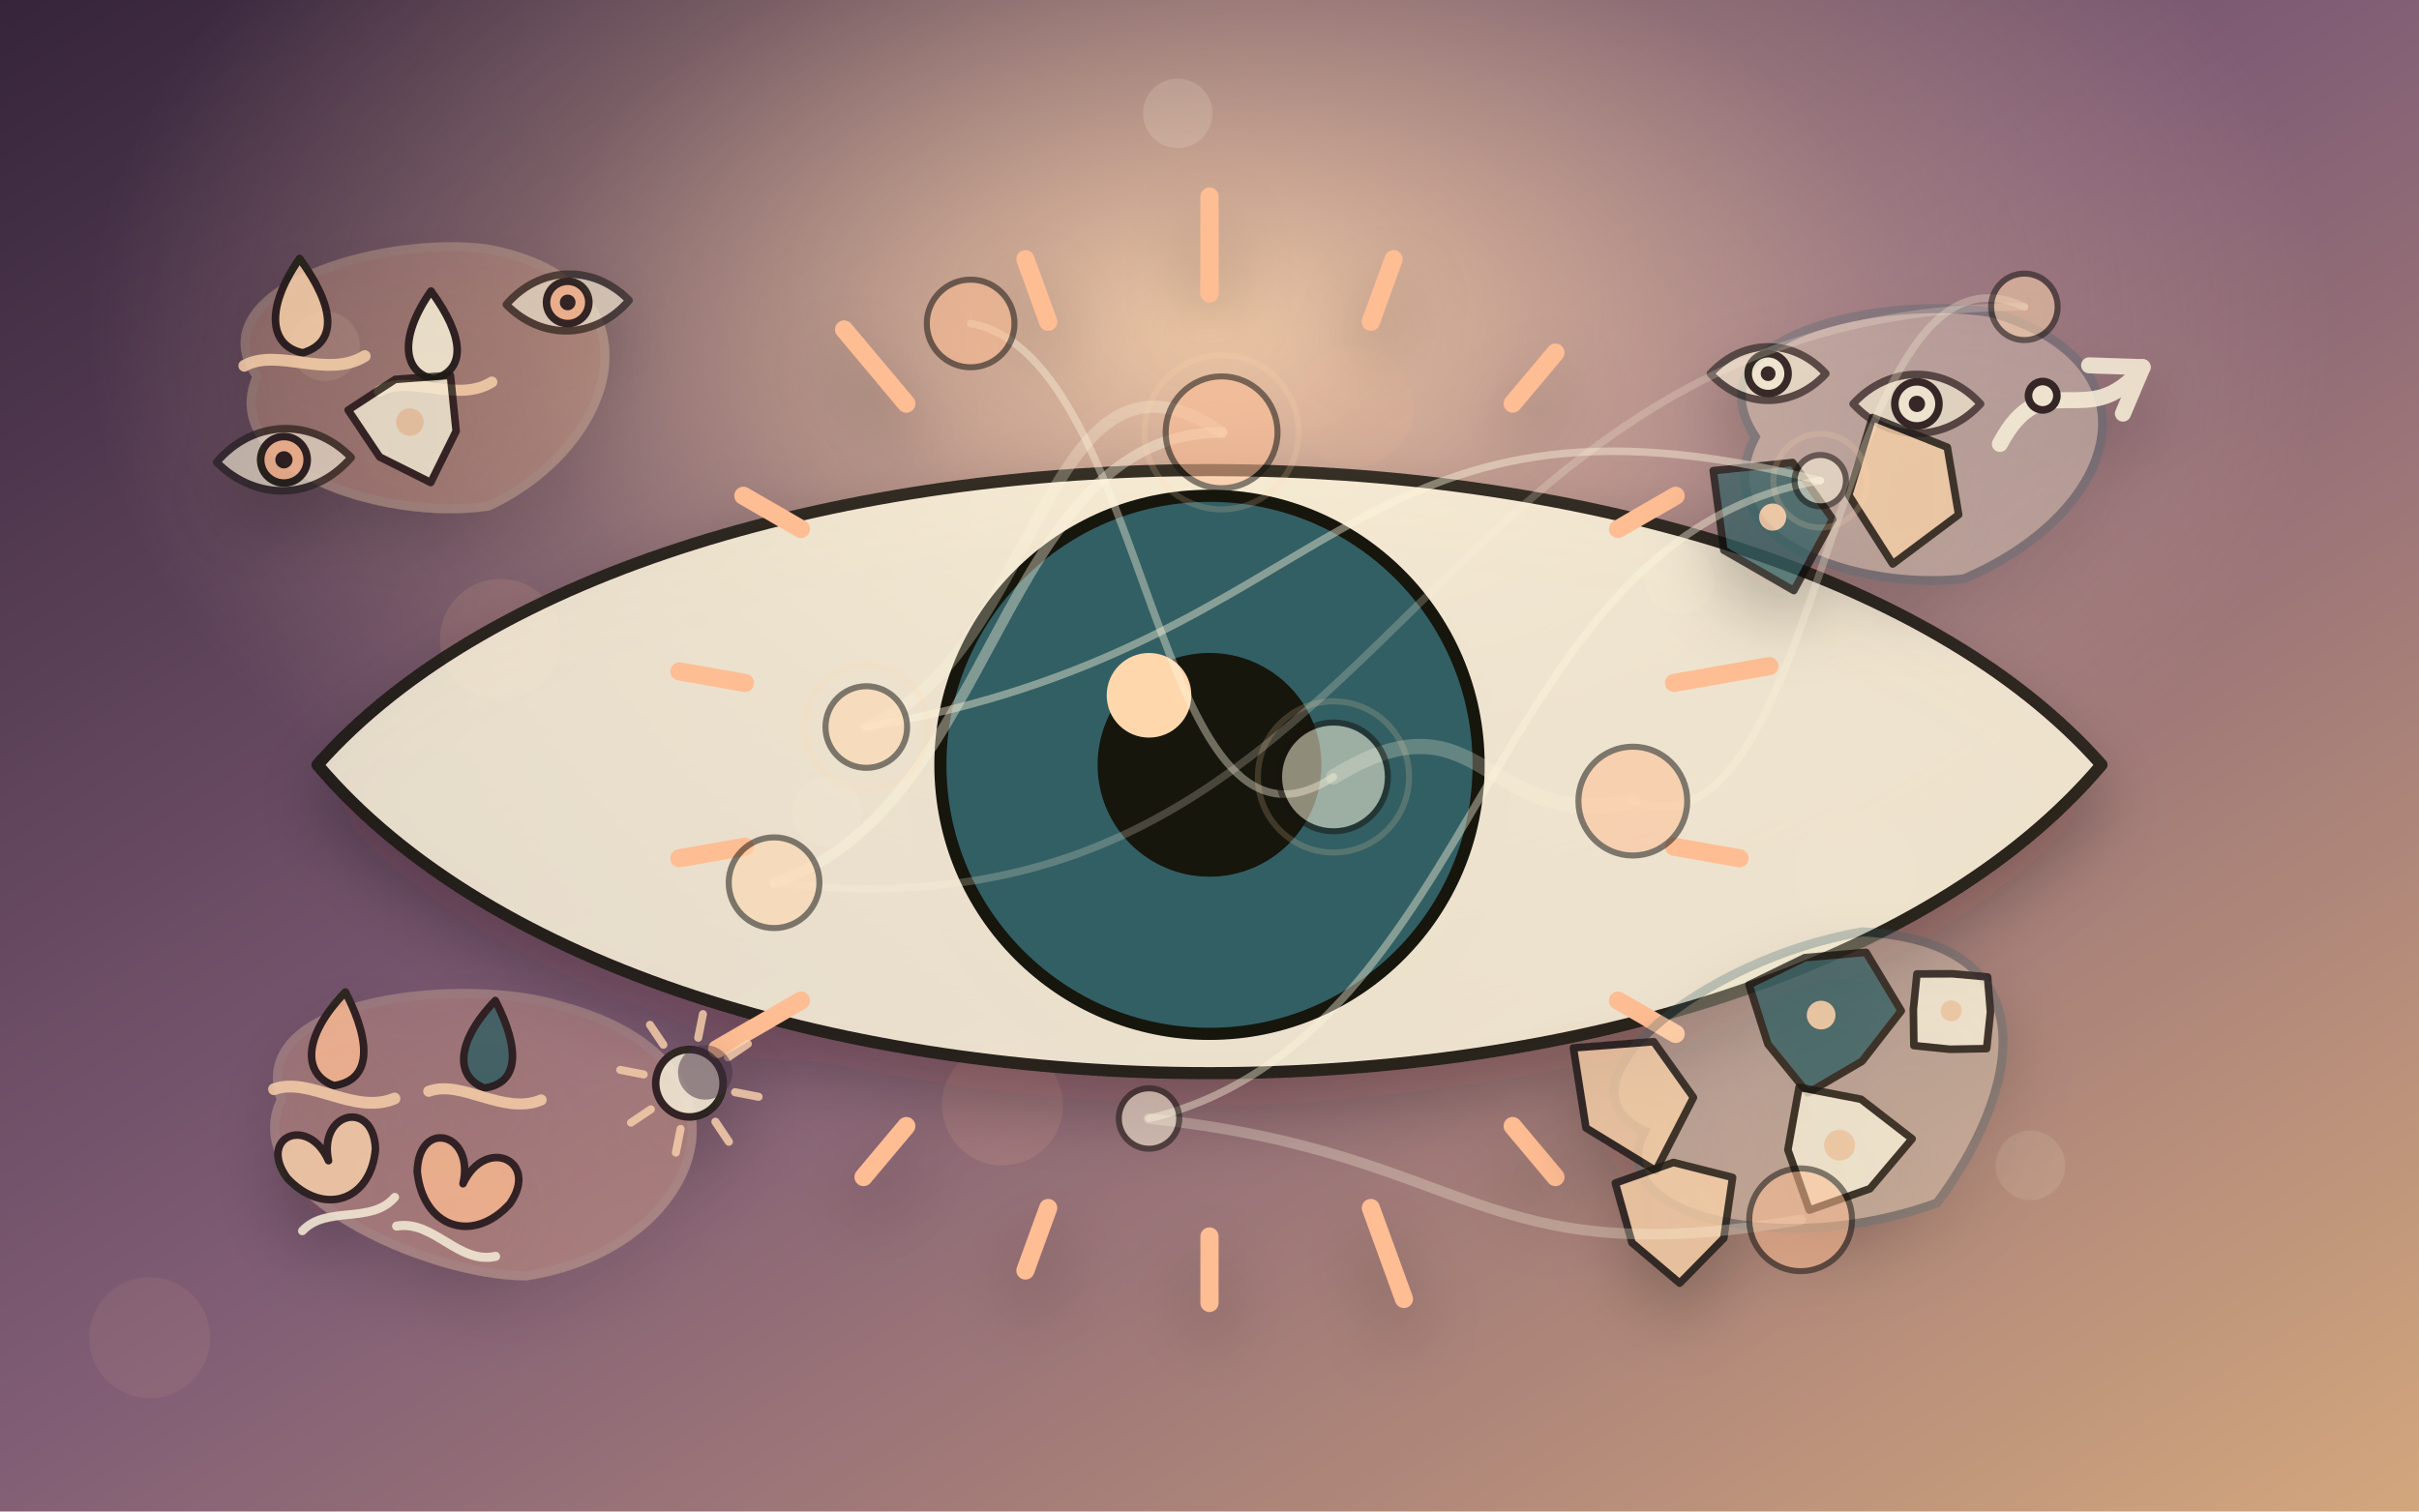
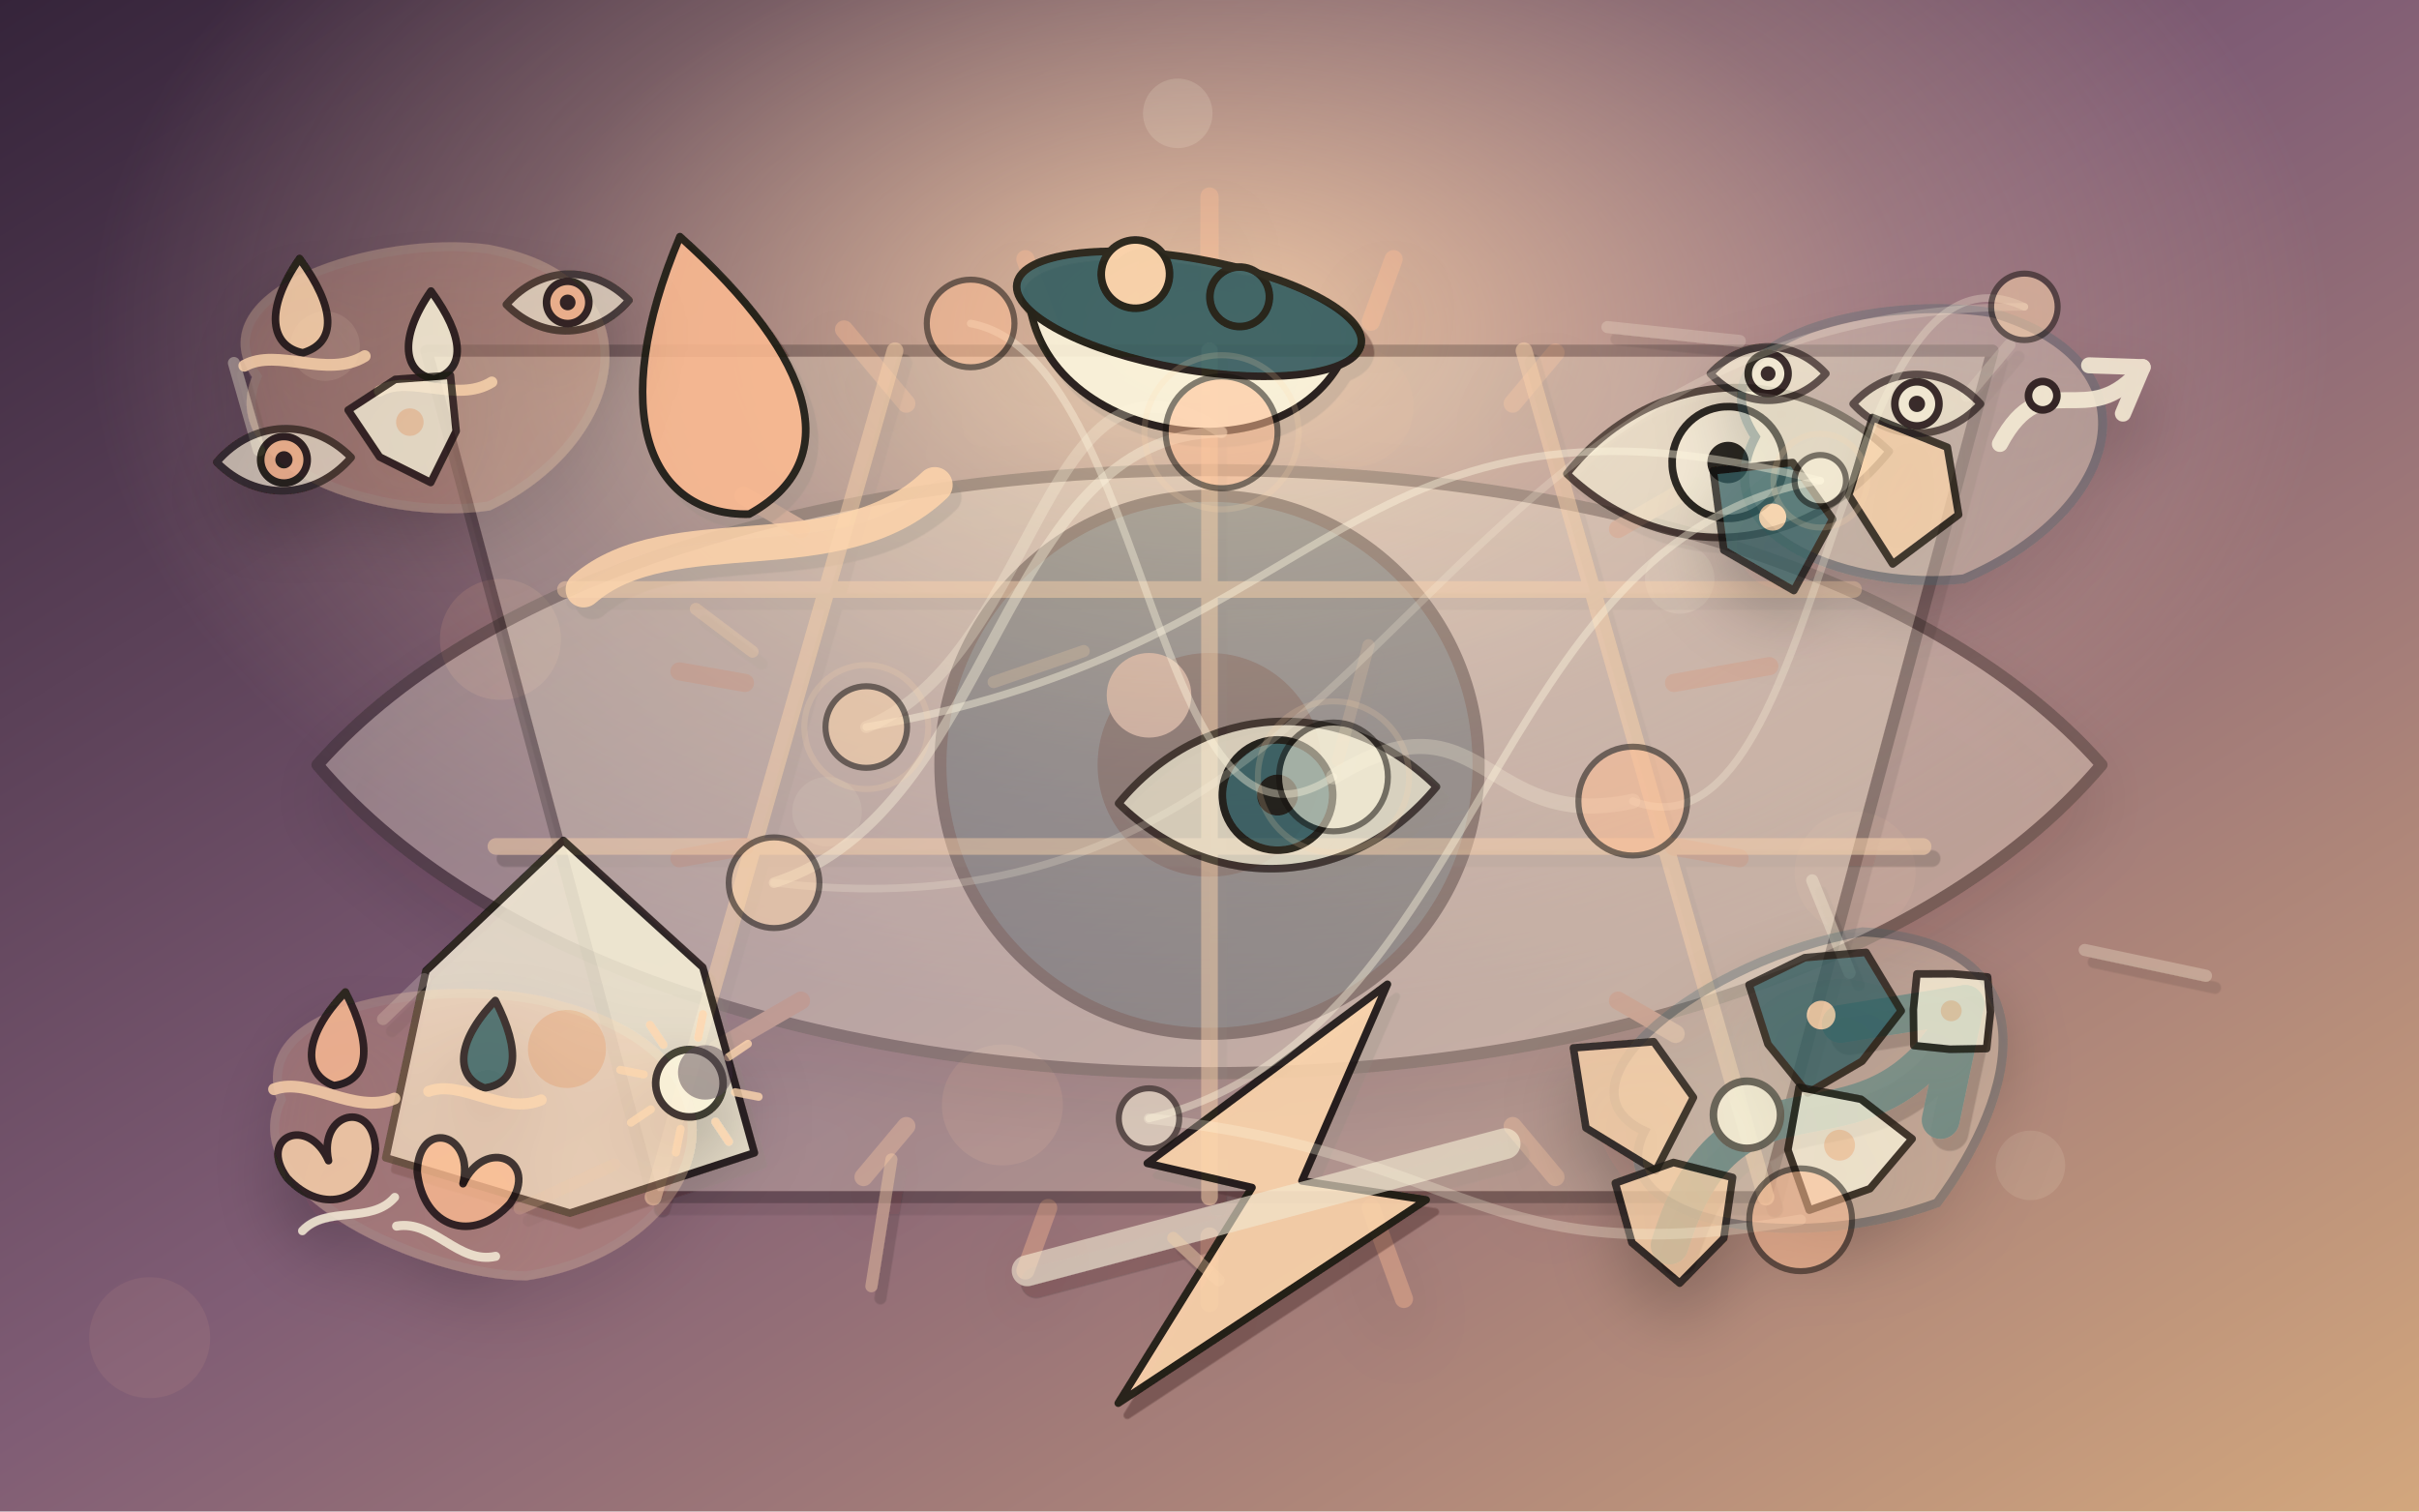
<svg xmlns="http://www.w3.org/2000/svg" width="1600" height="1000" viewBox="0 0 1600 1000" role="img" aria-labelledby="title desc">
  <defs>
    <linearGradient id="posterBg" x1="0" y1="0" x2="1" y2="1">
      <stop offset="0%" stop-color="#35243a" />
      <stop offset="48%" stop-color="#805d75" />
      <stop offset="100%" stop-color="#d3a77d" />
    </linearGradient>
    <radialGradient id="warmGlow" cx="50%" cy="22%" r="46%">
      <stop offset="0%" stop-color="#ffd7ad" stop-opacity=".88" />
      <stop offset="62%" stop-color="#ffd7ad" stop-opacity=".24" />
      <stop offset="100%" stop-color="#ffd7ad" stop-opacity="0" />
    </radialGradient>
    <filter id="posterShadow" x="-20%" y="-20%" width="140%" height="150%">
      <feDropShadow dx="0" dy="22" stdDeviation="22" flood-color="#140d08" flood-opacity=".32" />
    </filter>
    <filter id="hardInk" x="-20%" y="-20%" width="140%" height="150%">
      <feDropShadow dx="6" dy="8" stdDeviation="0" flood-color="#12100c" flood-opacity=".34" />
    </filter>
    <style>
      .ink { stroke: #16120d; stroke-width: 8; stroke-linecap: round; stroke-linejoin: round; }
      .thin { stroke: #16120d; stroke-width: 5; stroke-linecap: round; stroke-linejoin: round; }
    </style>
  </defs>
  <rect width="1600" height="1000" fill="url(#posterBg)" />
  <rect width="1600" height="1000" fill="url(#warmGlow)" />
  <circle cx="895" cy="269" r="40" fill="#ffbd93" opacity="0.08" />
  <circle cx="1343" cy="771" r="23" fill="#fff8df" opacity="0.11" />
  <circle cx="331" cy="423" r="40" fill="#ffbd93" opacity="0.13" />
  <circle cx="779" cy="75" r="23" fill="#fff8df" opacity="0.16" />
  <circle cx="1227" cy="577" r="40" fill="#ffbd93" opacity="0.08" />
  <circle cx="215" cy="229" r="23" fill="#fff8df" opacity="0.11" />
  <circle cx="663" cy="731" r="40" fill="#ffbd93" opacity="0.13" />
  <circle cx="1111" cy="383" r="23" fill="#fff8df" opacity="0.16" />
  <circle cx="99" cy="885" r="40" fill="#ffbd93" opacity="0.08" />
  <circle cx="547" cy="537" r="23" fill="#fff8df" opacity="0.11" />
-   <g filter="url(#posterShadow)">
+   <g filter="url(#posterShadow)" opacity=".36">
    <g id="poster-body-eye">
      <path d="M210 506 C440 246 1160 246 1390 506 C1160 778 440 778 210 506Z" fill="#fff8df" opacity=".82" class="ink" />
      <circle cx="800" cy="506" r="178" fill="#315f63" class="ink" />
      <circle cx="800" cy="506" r="74" fill="#16120d" />
      <circle cx="760" cy="460" r="28" fill="#ffd7ad" />
      <path d="M800 194 L800 130" stroke="#ffbd93" stroke-width="12" stroke-linecap="round" transform="rotate(0 800 506)" />
      <path d="M800 194 L800 150" stroke="#ffbd93" stroke-width="12" stroke-linecap="round" transform="rotate(20 800 506)" />
      <path d="M800 194 L800 150" stroke="#ffbd93" stroke-width="12" stroke-linecap="round" transform="rotate(40 800 506)" />
      <path d="M800 194 L800 150" stroke="#ffbd93" stroke-width="12" stroke-linecap="round" transform="rotate(60 800 506)" />
      <path d="M800 194 L800 130" stroke="#ffbd93" stroke-width="12" stroke-linecap="round" transform="rotate(80 800 506)" />
      <path d="M800 194 L800 150" stroke="#ffbd93" stroke-width="12" stroke-linecap="round" transform="rotate(100 800 506)" />
      <path d="M800 194 L800 150" stroke="#ffbd93" stroke-width="12" stroke-linecap="round" transform="rotate(120 800 506)" />
      <path d="M800 194 L800 150" stroke="#ffbd93" stroke-width="12" stroke-linecap="round" transform="rotate(140 800 506)" />
      <path d="M800 194 L800 130" stroke="#ffbd93" stroke-width="12" stroke-linecap="round" transform="rotate(160 800 506)" />
      <path d="M800 194 L800 150" stroke="#ffbd93" stroke-width="12" stroke-linecap="round" transform="rotate(180 800 506)" />
      <path d="M800 194 L800 150" stroke="#ffbd93" stroke-width="12" stroke-linecap="round" transform="rotate(200 800 506)" />
      <path d="M800 194 L800 150" stroke="#ffbd93" stroke-width="12" stroke-linecap="round" transform="rotate(220 800 506)" />
      <path d="M800 194 L800 130" stroke="#ffbd93" stroke-width="12" stroke-linecap="round" transform="rotate(240 800 506)" />
      <path d="M800 194 L800 150" stroke="#ffbd93" stroke-width="12" stroke-linecap="round" transform="rotate(260 800 506)" />
      <path d="M800 194 L800 150" stroke="#ffbd93" stroke-width="12" stroke-linecap="round" transform="rotate(280 800 506)" />
      <path d="M800 194 L800 150" stroke="#ffbd93" stroke-width="12" stroke-linecap="round" transform="rotate(300 800 506)" />
      <path d="M800 194 L800 130" stroke="#ffbd93" stroke-width="12" stroke-linecap="round" transform="rotate(320 800 506)" />
      <path d="M800 194 L800 150" stroke="#ffbd93" stroke-width="12" stroke-linecap="round" transform="rotate(340 800 506)" />
+     </g>
+   </g>
+   <g id="pair-signature-mural" filter="url(#hardInk)">
+     <g opacity=".98">
+       <path d="M282 232 L1318 232 L1168 792 L432 792Z" fill="#fff8df" opacity=".22" class="ink" />
+       <path d="M374 390 L1226 390 M328 560 L1272 560 M432 792 L592 232 M800 792 L800 232 M1168 792 L1008 232" stroke="#ffd7ad" stroke-width="11" stroke-linecap="round" opacity=".46" />
+       <g transform="rotate(-3.0 845.0 526.0)">
+         <g opacity=".84">
+           <path d="M739.7 526.0 C799.1 461.2 890.9 461.2 950.3 526.0 C890.9 590.8 799.1 590.8 739.7 526.0Z" fill="#fff8df" opacity=".74" class="thin" />
+           <circle cx="845.0" cy="526.0" r="36.5" fill="#315f63" class="thin" />
+           <circle cx="845.0" cy="526.0" r="13.5" fill="#16120d" />
+         </g>
+       </g>
+       <g transform="rotate(-14.0 477.0 266.0)">
+         <g opacity=".86">
+           <path d="M477.0 153.2 C400.6 255.1 413.3 327.9 477.0 342.4 C546.2 324.2 546.2 255.1 477.0 153.2Z" fill="#ffbd93" class="thin" />
+           <path d="M358.7 364.3 C426.0 329.7 524.3 397.0 600.8 353.4" fill="none" stroke="#ffd7ad" stroke-width="23.7" stroke-linecap="round" />
+         </g>
+       </g>
+       <g transform="rotate(-4.0 1143.0 306.0)">
+         <g opacity=".84">
+           <path d="M1036.1 306.0 C1096.4 240.2 1189.6 240.2 1249.9 306.0 C1189.6 371.8 1096.4 371.8 1036.1 306.0Z" fill="#fff8df" opacity=".74" class="thin" />
+           <circle cx="1143.0" cy="306.0" r="37.0" fill="#fff8df" class="thin" />
+           <circle cx="1143.0" cy="306.0" r="13.7" fill="#16120d" />
+         </g>
+       </g>
+       <g transform="rotate(-8.0 375.0 694.0)">
+         <g opacity=".78">
+           <polygon points="488.2,779.3 361.8,801.8 246.3,748.6 289.8,629.8 391.8,557.0 471.5,653.0" fill="#fff8df" class="thin" />
+           <circle cx="375.0" cy="694.0" r="25.8" fill="#ffd7ad" />
+         </g>
+       </g>
+       <g transform="rotate(-11.0 1203.0 734.0)">
+         <g opacity=".86">
+           <path d="M1089.0 803.5 C1158.5 672.8 1225.2 792.4 1311.4 684.0" fill="none" stroke="#315f63" stroke-width="25.0" stroke-linecap="round" />
+           <path d="M1311.4 684.0 L1228.0 681.2 M1311.4 684.0 L1280.8 756.2" fill="none" stroke="#315f63" stroke-width="25.0" stroke-linecap="round" />
+           <circle cx="1155.7" cy="728.4" r="22.2" fill="#fff8df" class="thin" />
+         </g>
+       </g>
+       <g transform="rotate(12.0 841.0 794.0)">
+         <g transform="rotate(7 841.0 794.0)" opacity=".88">
+           <path d="M867.0 634.0 L755.4 797.7 L826.1 790.3 L788.9 954.0 L937.7 760.5 L855.9 775.4Z" fill="#ffd7ad" class="thin" />
+           <path d="M703.4 890.7 L974.9 708.4" stroke="#fff8df" stroke-width="20.5" stroke-linecap="round" opacity=".62" />
+         </g>
+       </g>
+       <g transform="rotate(10.0 785.0 216.0)">
+         <g opacity=".88">
+           <path d="M677.8 210.4 C697.6 309.1 872.4 309.1 892.2 210.4Z" fill="#fff8df" class="thin" />
+           <ellipse cx="785.0" cy="207.5" rx="115.6" ry="36.7" fill="#315f63" class="thin" />
+           <circle cx="745.5" cy="187.8" r="22.6" fill="#ffd7ad" class="thin" />
+           <circle cx="816.0" cy="190.6" r="19.7" fill="#315f63" class="thin" />
+         </g>
+       </g>
+       <path d="M340.5 785.0 L409.5 785.0" stroke="#ffd7ad" stroke-width="8" stroke-linecap="round" opacity="0.18" transform="rotate(155 375.0 785.0)" />
+       <path d="M1063.0 221.0 L1151.0 221.0" stroke="#fff8df" stroke-width="8" stroke-linecap="round" opacity="0.23" transform="rotate(6 1107.0 221.0)" />
+       <path d="M455.5 417.0 L502.5 417.0" stroke="#ffd7ad" stroke-width="8" stroke-linecap="round" opacity="0.28" transform="rotate(37 479.0 417.0)" />
+       <path d="M1178.0 613.0 L1244.0 613.0" stroke="#fff8df" stroke-width="8" stroke-linecap="round" opacity="0.33" transform="rotate(68 1211.0 613.0)" />
+       <path d="M540.5 809.0 L625.5 809.0" stroke="#ffd7ad" stroke-width="8" stroke-linecap="round" opacity="0.38" transform="rotate(99 583.0 809.0)" />
+       <path d="M1293.0 245.0 L1337.0 245.0" stroke="#fff8df" stroke-width="8" stroke-linecap="round" opacity="0.18" transform="rotate(130 1315.0 245.0)" />
+       <path d="M655.5 441.0 L718.5 441.0" stroke="#ffd7ad" stroke-width="8" stroke-linecap="round" opacity="0.23" transform="rotate(161 687.0 441.0)" />
+       <path d="M1378.0 637.0 L1460.0 637.0" stroke="#fff8df" stroke-width="8" stroke-linecap="round" opacity="0.28" transform="rotate(12 1419.0 637.0)" />
+       <path d="M770.5 833.0 L811.5 833.0" stroke="#ffd7ad" stroke-width="8" stroke-linecap="round" opacity="0.33" transform="rotate(43 791.0 833.0)" />
+       <path d="M133.0 269.0 L193.0 269.0" stroke="#fff8df" stroke-width="8" stroke-linecap="round" opacity="0.38" transform="rotate(74 163.0 269.0)" />
+       <path d="M855.5 465.0 L934.5 465.0" stroke="#ffd7ad" stroke-width="8" stroke-linecap="round" opacity="0.18" transform="rotate(105 895.0 465.0)" />
+       <path d="M248.0 661.0 L286.0 661.0" stroke="#fff8df" stroke-width="8" stroke-linecap="round" opacity="0.23" transform="rotate(136 267.0 661.0)" />
    </g>
  </g>
  <g id="semantic-layer-icons" filter="url(#posterShadow)">
    <g transform="rotate(-2.0 287.0 245.0)" opacity=".92">
      <path d="M170.0 245.0 C132.0 187.0 254.0 154.0 325.0 166.0 C442.0 192.0 409.0 298.0 320.0 336.0 C249.0 344.0 142.0 303.0 170.0 245.0Z" fill="#ffbd93" opacity=".28" stroke="#ffd7ad" stroke-width="6" />
      <g opacity=".86">
        <path d="M200.8 168.0 C175.6 201.6 179.8 225.6 200.8 230.4 C223.6 224.4 223.6 201.6 200.8 168.0Z" fill="#ffd7ad" class="thin" />
        <path d="M161.8 237.6 C184.0 226.2 216.4 248.4 241.6 234.0" fill="none" stroke="#ffd7ad" stroke-width="7.8" stroke-linecap="round" />
      </g>
      <g opacity=".86">
        <path d="M286.9 192.5 C263.4 223.9 267.3 246.3 286.9 250.8 C308.2 245.2 308.2 223.9 286.9 192.5Z" fill="#fff8df" class="thin" />
        <path d="M250.5 257.5 C271.2 246.8 301.5 267.6 325.0 254.1" fill="none" stroke="#ffd7ad" stroke-width="7.3" stroke-linecap="round" />
      </g>
      <g opacity=".84">
        <path d="M336.4 203.2 C359.3 178.3 394.7 178.3 417.6 203.2 C394.7 228.2 359.3 228.2 336.4 203.2Z" fill="#fff8df" opacity=".74" class="thin" />
        <circle cx="377.0" cy="203.2" r="14.0" fill="#ffbd93" class="thin" />
        <circle cx="377.0" cy="203.2" r="5.2" fill="#16120d" />
      </g>
      <g opacity=".84">
        <path d="M141.3 300.7 C166.4 273.3 205.2 273.3 230.3 300.7 C205.2 328.0 166.4 328.0 141.3 300.7Z" fill="#fff8df" opacity=".74" class="thin" />
        <circle cx="185.8" cy="300.7" r="15.4" fill="#ffbd93" class="thin" />
        <circle cx="185.8" cy="300.7" r="5.7" fill="#16120d" />
      </g>
      <g opacity=".78">
        <polygon points="300.3,285.7 282.3,319.1 249.1,301.0 229.4,269.3 261.2,250.1 297.8,248.7" fill="#fff8df" class="thin" />
        <circle cx="269.9" cy="278.7" r="9.1" fill="#ffd7ad" />
      </g>
    </g>
    <g transform="rotate(0.0 1273.0 289.0)" opacity=".92">
      <path d="M1161.0 289.0 C1116.0 221.0 1247.0 195.0 1318.0 207.0 C1430.0 240.0 1404.0 338.0 1299.0 383.0 C1228.0 391.0 1126.0 357.0 1161.0 289.0Z" fill="#fff8df" opacity=".28" stroke="#315f63" stroke-width="6" />
      <g opacity=".84">
        <path d="M1131.3 247.2 C1152.9 223.6 1186.2 223.6 1207.7 247.2 C1186.2 270.7 1152.9 270.7 1131.3 247.2Z" fill="#fff8df" opacity=".74" class="thin" />
        <circle cx="1169.5" cy="247.2" r="13.2" fill="#fff8df" class="thin" />
        <circle cx="1169.5" cy="247.2" r="4.9" fill="#16120d" />
      </g>
      <g opacity=".84">
        <path d="M1225.7 267.2 C1249.5 241.2 1286.2 241.2 1310.0 267.2 C1286.2 293.1 1249.5 293.1 1225.7 267.2Z" fill="#fff8df" opacity=".74" class="thin" />
        <circle cx="1267.9" cy="267.2" r="14.6" fill="#fff8df" class="thin" />
        <circle cx="1267.9" cy="267.2" r="5.4" fill="#16120d" />
      </g>
      <g opacity=".86">
        <path d="M1322.8 293.7 C1352.3 238.2 1380.6 288.9 1417.2 242.9" fill="none" stroke="#fff8df" stroke-width="10.6" stroke-linecap="round" />
        <path d="M1417.2 242.9 L1381.8 241.7 M1417.2 242.9 L1404.2 273.6" fill="none" stroke="#fff8df" stroke-width="10.6" stroke-linecap="round" />
        <circle cx="1351.1" cy="261.8" r="9.4" fill="#fff8df" class="thin" />
      </g>
      <g opacity=".78">
        <polygon points="1212.2,343.5 1186.5,390.7 1140.2,364.0 1133.2,311.4 1185.7,306.0" fill="#315f63" class="thin" />
        <circle cx="1172.5" cy="342.1" r="9.0" fill="#ffd7ad" />
      </g>
      <g opacity=".78">
        <polygon points="1295.5,340.5 1251.9,373.1 1222.8,327.5 1238.5,276.2 1288.0,295.9" fill="#ffd7ad" class="thin" />
        <circle cx="1260.9" cy="322.1" r="10.4" fill="#ffd7ad" />
      </g>
    </g>
    <g transform="rotate(7.0 329.0 745.0)" opacity=".92">
      <path d="M185.0 745.0 C153.0 680.0 298.0 649.0 361.0 661.0 C505.0 681.0 474.0 809.0 360.0 841.0 C297.0 849.0 163.0 810.0 185.0 745.0Z" fill="#ffbd93" opacity=".28" stroke="#ffd7ad" stroke-width="6" />
      <g opacity=".86">
        <path d="M218.4 669.2 C193.2 702.8 197.4 726.8 218.4 731.6 C241.2 725.6 241.2 702.8 218.4 669.2Z" fill="#ffbd93" class="thin" />
        <path d="M179.4 738.8 C201.6 727.4 234.0 749.6 259.2 735.2" fill="none" stroke="#ffd7ad" stroke-width="7.8" stroke-linecap="round" />
      </g>
      <g opacity=".86">
        <path d="M317.5 662.7 C294.0 694.1 297.9 716.5 317.5 721.0 C338.8 715.4 338.8 694.1 317.5 662.7Z" fill="#315f63" class="thin" />
        <path d="M281.1 727.7 C301.8 717.0 332.0 737.8 355.6 724.3" fill="none" stroke="#ffd7ad" stroke-width="7.3" stroke-linecap="round" />
      </g>
      <g opacity=".84">
        <path d="M482.3 703.6 L498.1 704.7" stroke="#ffd7ad" stroke-width="5.3" stroke-linecap="round" />
        <path d="M471.8 724.6 L482.2 736.6" stroke="#ffd7ad" stroke-width="5.3" stroke-linecap="round" />
        <path d="M449.5 732.1 L448.3 748.0" stroke="#ffd7ad" stroke-width="5.3" stroke-linecap="round" />
        <path d="M428.4 721.6 L416.4 732.0" stroke="#ffd7ad" stroke-width="5.3" stroke-linecap="round" />
        <path d="M420.9 699.3 L405.1 698.2" stroke="#ffd7ad" stroke-width="5.3" stroke-linecap="round" />
        <path d="M431.4 678.2 L421.0 666.2" stroke="#ffd7ad" stroke-width="5.3" stroke-linecap="round" />
        <path d="M453.7 670.8 L454.9 654.9" stroke="#ffd7ad" stroke-width="5.3" stroke-linecap="round" />
        <path d="M474.8 681.3 L486.8 670.8" stroke="#ffd7ad" stroke-width="5.3" stroke-linecap="round" />
        <circle cx="451.6" cy="701.4" r="22.3" fill="#fff8df" class="thin" />
        <circle cx="461.1" cy="693.0" r="18.0" fill="#35243a" opacity=".5" />
      </g>
      <g transform="rotate(-25 225.4 788.1)" opacity=".84">
        <path d="M194.6 782.4 C184.3 750.5 220.8 747.0 224.2 780.1 C227.6 747.0 265.3 750.5 256.1 782.4 C242.5 814.3 209.4 814.3 194.6 782.4Z" fill="#ffd7ad" class="thin" />
        <path d="M193.4 818.9 C214.0 807.5 237.9 829.1 258.4 816.6" fill="none" stroke="#fff8df" stroke-width="5.7" stroke-linecap="round" />
      </g>
      <g transform="rotate(12 310.5 794.1)" opacity=".84">
        <path d="M278.1 788.1 C267.3 754.5 305.7 750.9 309.3 785.7 C312.9 750.9 352.5 754.5 342.9 788.1 C328.5 821.7 293.7 821.7 278.1 788.1Z" fill="#ffbd93" class="thin" />
        <path d="M276.9 826.5 C298.5 814.5 323.7 837.3 345.3 824.1" fill="none" stroke="#fff8df" stroke-width="6.0" stroke-linecap="round" />
      </g>
    </g>
    <g transform="rotate(-16.0 1204.0 715.0)" opacity=".92">
      <path d="M1083.0 715.0 C1029.0 668.0 1152.0 616.0 1258.0 628.0 C1379.0 670.0 1327.0 760.0 1256.0 814.0 C1150.0 822.0 1039.0 762.0 1083.0 715.0Z" fill="#fff8df" opacity=".28" stroke="#315f63" stroke-width="6" />
      <g opacity=".78">
        <polygon points="1120.3,702.5 1083.0,742.2 1046.4,702.3 1053.0,649.1 1105.2,659.8" fill="#ffd7ad" class="thin" />
        <circle cx="1083.0" cy="690.4" r="10.4" fill="#ffd7ad" />
      </g>
      <g opacity=".78">
        <polygon points="1268.2,685.3 1234.1,710.2 1193.7,720.5 1177.4,682.2 1176.2,641.0 1216.6,633.9 1256.5,641.7" fill="#315f63" class="thin" />
        <circle cx="1216.5" cy="673.4" r="9.5" fill="#ffd7ad" />
      </g>
      <g opacity=".78">
        <polygon points="1324.7,702.4 1315.6,724.9 1292.1,718.6 1269.9,709.7 1276.2,686.6 1284.9,664.7 1307.6,671.1 1329.3,679.5" fill="#fff8df" class="thin" />
        <circle cx="1300.0" cy="694.4" r="6.9" fill="#ffd7ad" />
      </g>
      <g opacity=".78">
        <polygon points="1113.9,797.6 1077.7,818.1 1054.7,783.7 1055.0,742.7 1095.7,740.2 1130.6,760.5" fill="#ffd7ad" class="thin" />
        <circle cx="1088.0" cy="773.5" r="8.5" fill="#ffd7ad" />
      </g>
      <g opacity=".78">
        <polygon points="1251.8,768.7 1215.9,792.7 1173.4,795.3 1170.8,753.0 1189.3,715.3 1226.5,734.2" fill="#fff8df" class="thin" />
        <circle cx="1204.5" cy="759.5" r="10.2" fill="#ffd7ad" />
      </g>
    </g>
  </g>
  <g id="root-constellation">
    <path d="M1191.0 807.0 C975.5 844.0 975.5 763.0 760.0 740.0" fill="none" stroke="#fff8df" stroke-width="7" stroke-linecap="round" opacity="0.28" />
    <path d="M760.0 740.0 C982.0 686.0 982.0 355.0 1204.0 318.0" fill="none" stroke="#fff8df" stroke-width="5" stroke-linecap="round" opacity="0.41" />
    <path d="M1204.0 318.0 C888.5 238.0 888.5 427.0 573.0 481.0" fill="none" stroke="#fff8df" stroke-width="5" stroke-linecap="round" opacity="0.42" />
    <path d="M573.0 481.0 C690.5 433.0 690.5 206.0 808.0 286.0" fill="none" stroke="#fff8df" stroke-width="8" stroke-linecap="round" opacity="0.28" />
    <path d="M808.0 286.0 C660.0 287.0 660.0 536.0 512.0 584.0" fill="none" stroke="#fff8df" stroke-width="7" stroke-linecap="round" opacity="0.39" />
    <path d="M512.0 584.0 C925.5 633.0 925.5 204.0 1339.0 203.0" fill="none" stroke="#fff8df" stroke-width="5" stroke-linecap="round" opacity="0.22" />
    <path d="M1339.0 203.0 C1209.5 142.0 1209.5 579.0 1080.0 530.0" fill="none" stroke="#fff8df" stroke-width="5" stroke-linecap="round" opacity="0.28" />
    <path d="M1080.0 530.0 C981.0 552.0 981.0 453.0 882.0 514.0" fill="none" stroke="#fff8df" stroke-width="10" stroke-linecap="round" opacity="0.25" />
    <path d="M882.0 514.0 C762.0 593.0 762.0 236.0 642.0 214.0" fill="none" stroke="#fff8df" stroke-width="5" stroke-linecap="round" opacity="0.39" />
    <circle cx="1191.0" cy="807.0" r="34" fill="#ffbd93" opacity=".52" stroke="#16120d" stroke-width="4" />
    <circle cx="760.0" cy="740.0" r="20" fill="#fff8df" opacity=".52" stroke="#16120d" stroke-width="4" />
    <circle cx="1204.0" cy="318.0" r="17" fill="#fff8df" opacity=".52" stroke="#16120d" stroke-width="4" />
    <circle cx="1204.0" cy="318.0" r="31" fill="none" stroke="#ffd7ad" stroke-width="4" opacity=".18" />
    <circle cx="573.0" cy="481.0" r="27" fill="#ffd7ad" opacity=".52" stroke="#16120d" stroke-width="4" />
    <circle cx="573.0" cy="481.0" r="41" fill="none" stroke="#ffd7ad" stroke-width="4" opacity=".18" />
    <circle cx="808.0" cy="286.0" r="37" fill="#ffbd93" opacity=".52" stroke="#16120d" stroke-width="4" />
    <circle cx="808.0" cy="286.0" r="51" fill="none" stroke="#ffd7ad" stroke-width="4" opacity=".18" />
    <circle cx="512.0" cy="584.0" r="30" fill="#ffd7ad" opacity=".52" stroke="#16120d" stroke-width="4" />
    <circle cx="1339.0" cy="203.0" r="22" fill="#ffd7ad" opacity=".52" stroke="#16120d" stroke-width="4" />
    <circle cx="1080.0" cy="530.0" r="36" fill="#ffbd93" opacity=".52" stroke="#16120d" stroke-width="4" />
    <circle cx="882.0" cy="514.0" r="36" fill="#fff8df" opacity=".52" stroke="#16120d" stroke-width="4" />
    <circle cx="882.0" cy="514.0" r="50" fill="none" stroke="#ffd7ad" stroke-width="4" opacity=".18" />
    <circle cx="642.0" cy="214.0" r="29" fill="#ffbd93" opacity=".52" stroke="#16120d" stroke-width="4" />
  </g>
</svg>
